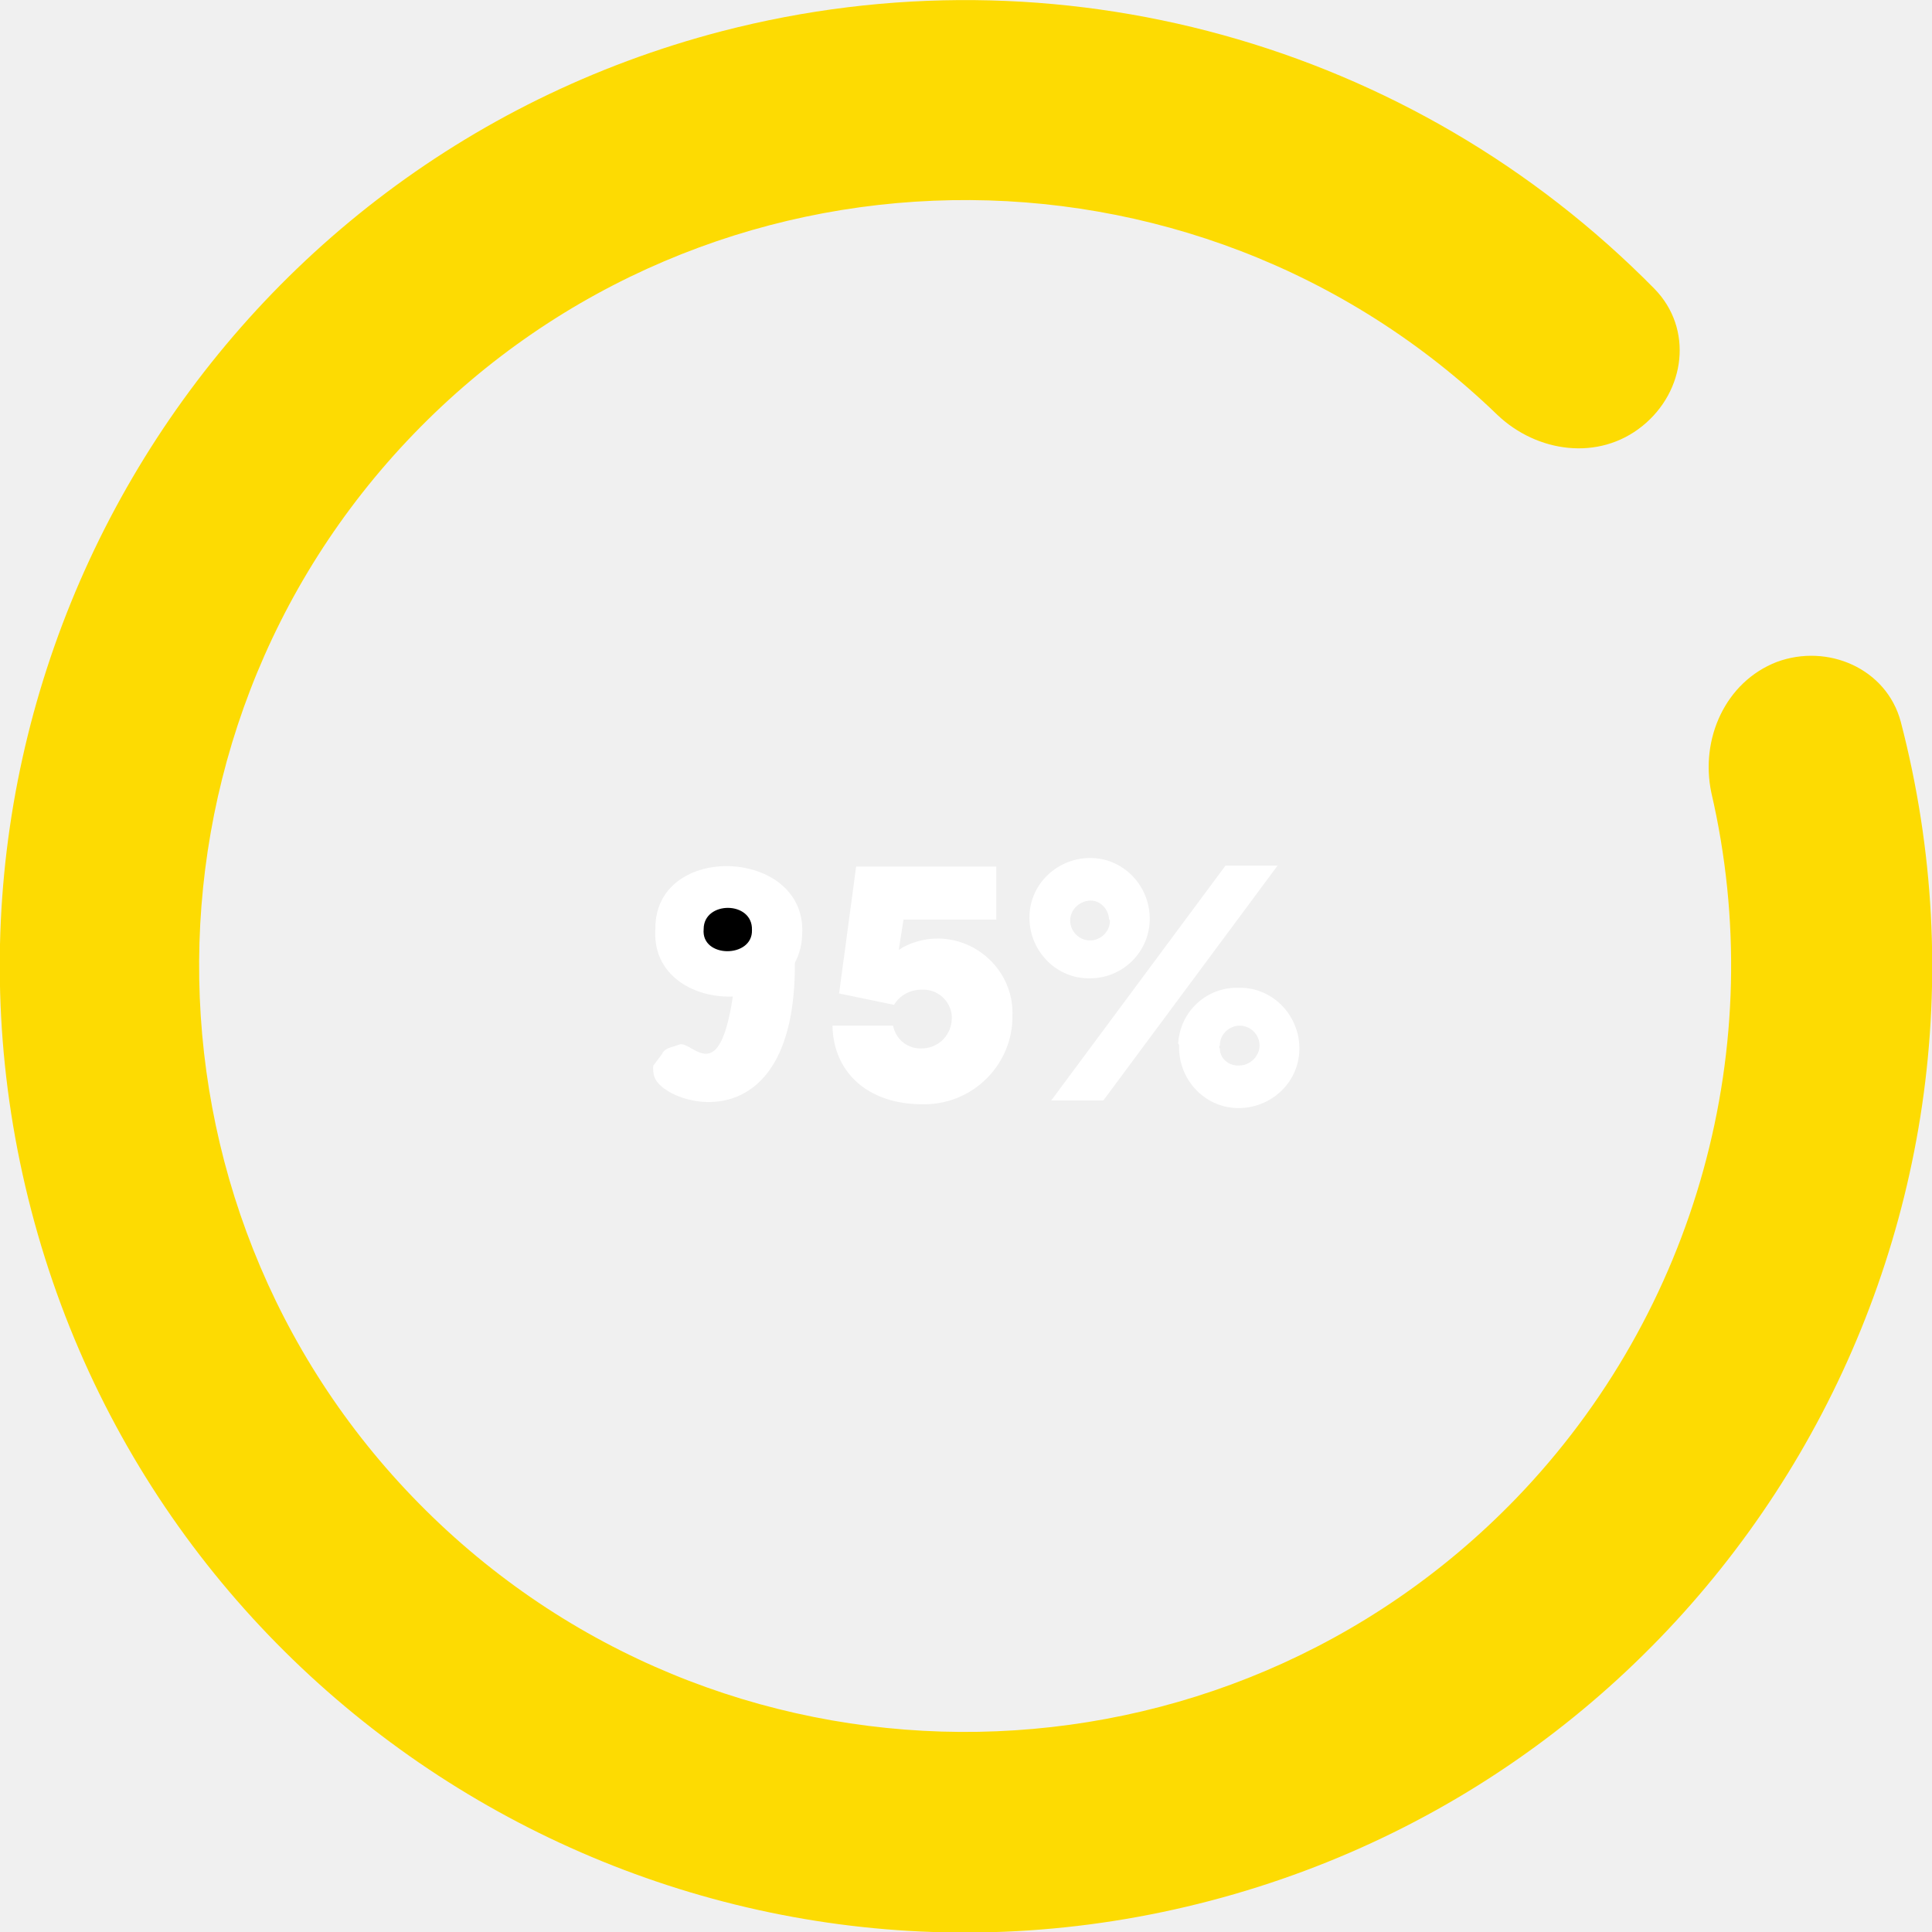
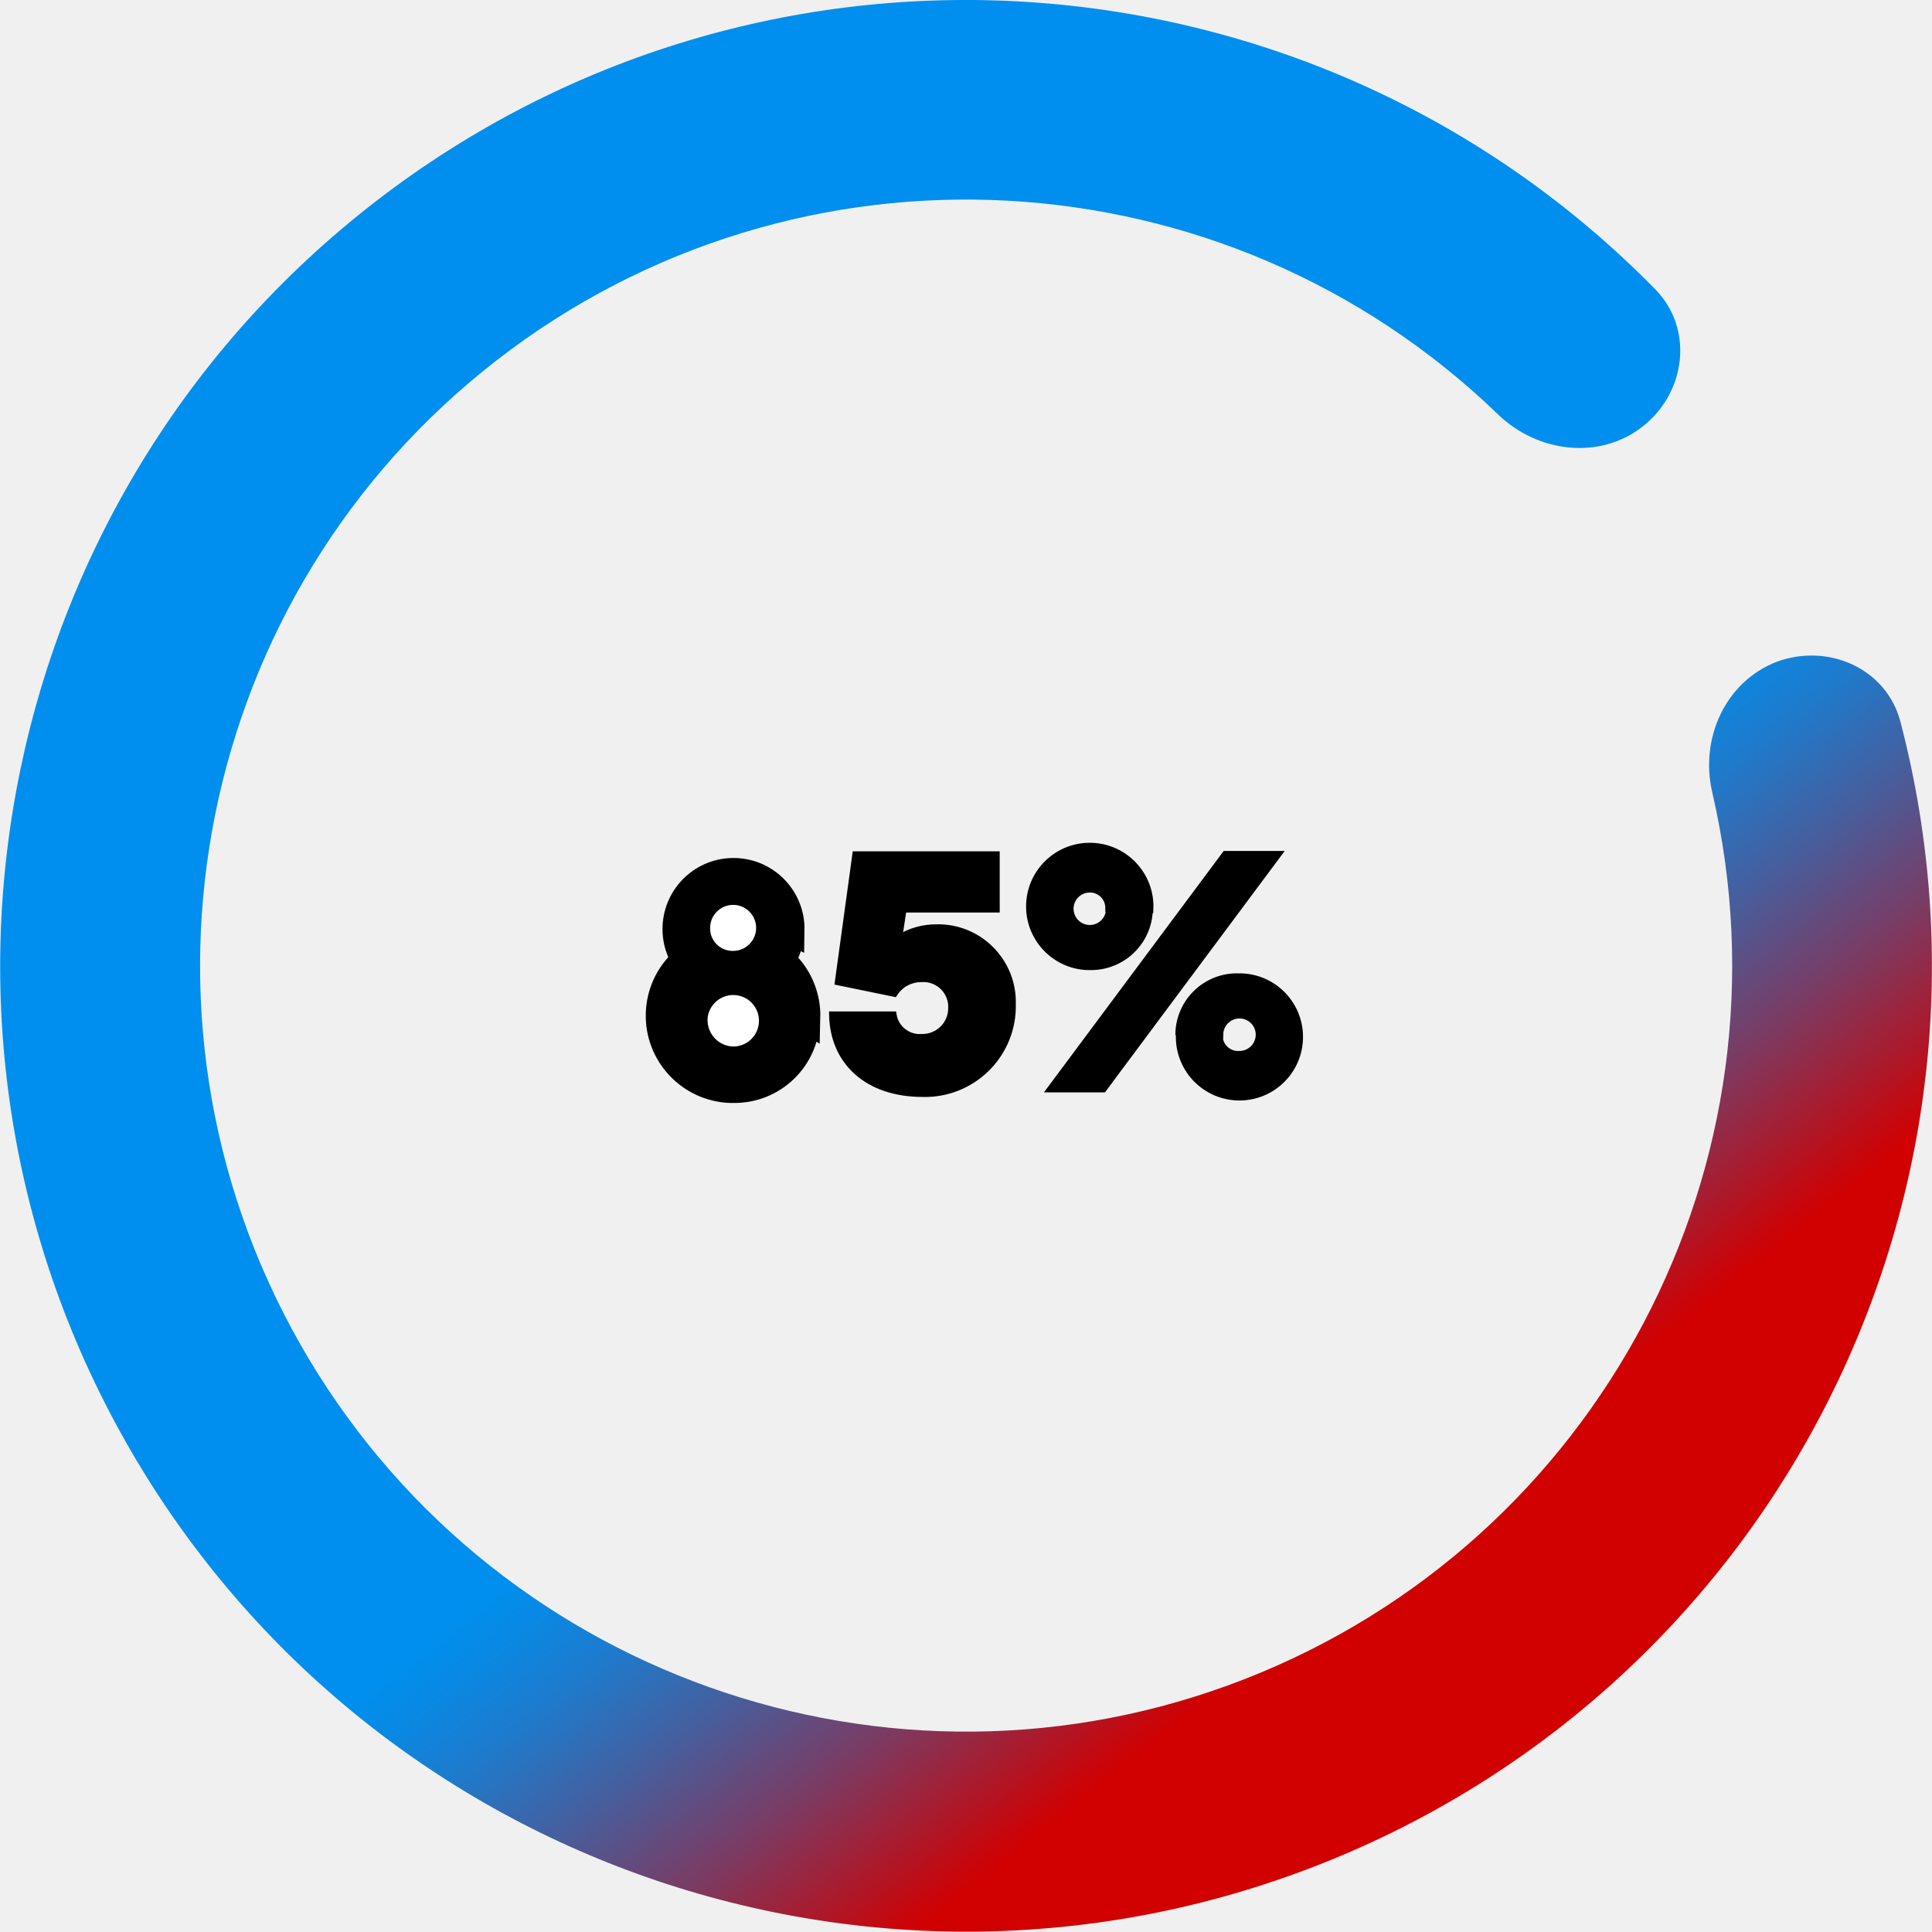
- <svg xmlns="http://www.w3.org/2000/svg" version="1.1" id="Layer_1" x="0px" y="0px" viewBox="0 0 204 204" style="enable-background:new 0 0 204 204;" xml:space="preserve">
-   <style type="text/css">
- 	.st0{fill:#FDDB02;}
- 	.st1{fill:#FFFFFF;}
- </style>
-   <path class="st0" d="M187.6,69.9c5.4-2,11.6,0.7,13.1,6.3c14.2,54.5-18.4,110.2-72.9,124.5S17.5,182.3,3.3,127.8S21.7,17.5,76.2,3.3  c35.4-9.2,72.9,1.2,98.5,27.2c4.1,4.2,3.3,10.8-1.3,14.5s-11.1,2.8-15.3-1.2c-32.1-31-83.4-30.1-114.4,2s-30.1,83.4,2,114.4  s83.4,30.1,114.4-2c19-19.7,26.8-47.8,20.6-74.5C179.5,78,182.2,72,187.6,69.9z" />
-   <path class="st1" d="M94.4,106.1c0.6-1,1.7-1.6,2.9-1.6c1.7-0.1,3.1,1.2,3.2,2.8c0,0.1,0,0.2,0,0.2c0,1.7-1.3,3.1-3,3.2  c0,0-0.1,0-0.1,0c-1.5,0.1-2.8-0.9-3.1-2.4h-6.4c0.1,5,3.8,8.3,9.5,8.3c5.1,0.1,9.3-3.9,9.5-8.9c0-0.1,0-0.3,0-0.4  c0.2-4.3-3.2-8-7.6-8.2c-0.1,0-0.2,0-0.3,0c-1.4,0-2.9,0.4-4.1,1.2l0.5-3.2h9.8v-5.6H90.4l-1.8,13.4L94.4,106.1z M121.4,97.2  c0.1-3.5-2.6-6.5-6.1-6.6c-3.5-0.1-6.5,2.6-6.6,6.1s2.6,6.5,6.1,6.6c0.1,0,0.2,0,0.3,0C118.5,103.3,121.3,100.6,121.4,97.2  C121.4,97.2,121.4,97.2,121.4,97.2L121.4,97.2z M117.2,97.2c0,1.2-1,2.1-2.1,2.1c-1.2,0-2.1-1-2.1-2.1c0-1.1,0.9-2,2-2.1  c1.1-0.1,2,0.8,2.1,1.9C117.1,97,117.1,97.1,117.2,97.2L117.2,97.2z M134.9,91.4h-5.5L111,116.2h5.5L134.9,91.4z M124.5,110.4  c-0.1,3.5,2.6,6.5,6.1,6.6s6.5-2.6,6.6-6.1c0.1-3.5-2.6-6.5-6.1-6.6c-0.1,0-0.2,0-0.3,0c-3.4-0.1-6.2,2.5-6.4,5.9  C124.5,110.3,124.5,110.3,124.5,110.4L124.5,110.4z M128.8,110.4c0-1.2,1-2.1,2.1-2.1c1.2,0,2.1,1,2.1,2.1c0,1.1-1,2.1-2.1,2.1  c-1.1,0.1-2.1-0.7-2.1-1.8C128.7,110.6,128.7,110.5,128.8,110.4L128.8,110.4z" />
-   <g>
-     <path class="st1" d="M69.2,98.1c-0.6,9.1,15.2,9.7,15.5,0.6C85.3,89.5,69.1,88.8,69.2,98.1L69.2,98.1z" />
-     <path d="M74.3,98.1c0-3,5.2-3,5.1,0.1C79.5,101.2,74,101.2,74.3,98.1L74.3,98.1z" />
-     <path class="st1" d="M77.8,101.6c-1.3,14.7-4.6,8.1-6.1,8.7c-0.7,0.3-1.5,0.3-1.8,1l-0.9,1.2c-0.1,0.2,0,1,0.1,1.2   c1,3.2,16.4,7.8,14.7-15.2c0-0.4-0.1-0.4-0.4-0.5h-1.1C81.6,97.8,77.9,100.9,77.8,101.6z" />
-     <path class="st1" d="M70.5,102.5" />
-   </g>
+ <svg xmlns="http://www.w3.org/2000/svg" id="Layer_1" data-name="Layer 1" viewBox="0 0 204.05 204.03">
+   <defs>
+     <style>.cls-1{fill:url(#linear-gradient);}.cls-2,.cls-4,.cls-5{stroke:#000;stroke-miterlimit:10;}.cls-2{stroke-width:0.75px;}.cls-3,.cls-5{fill:#fff;}.cls-4{stroke-width:3px;}.cls-5{stroke-width:2px;}</style>
+     <linearGradient id="linear-gradient" x1="114.43" y1="756.05" x2="149.43" y2="800.05" gradientTransform="translate(0.02 -638.01)" gradientUnits="userSpaceOnUse">
+       <stop offset="0" stop-color="#008fee" />
+       <stop offset="0.09" stop-color="#0889e4" />
+       <stop offset="0.24" stop-color="#1f7acb" />
+       <stop offset="0.43" stop-color="#4460a0" />
+       <stop offset="0.66" stop-color="#783d66" />
+       <stop offset="0.91" stop-color="#b9101c" />
+       <stop offset="1" stop-color="#d10001" />
+     </linearGradient>
+   </defs>
+   <path class="cls-1" d="M187.66,69.89c5.45-2,11.59.71,13.06,6.35a102,102,0,1,1-25.91-45.7c4.08,4.15,3.29,10.83-1.26,14.46s-11.15,2.82-15.33-1.23a80.9,80.9,0,1,0,22.62,39.91C179.52,78,182.21,72,187.66,69.89Z" transform="translate(0 0)" />
+   <path class="cls-2" d="M94.44,104.9a3.41,3.41,0,0,1,2.91-1.55,3,3,0,0,1,3.17,2.82h0v.24a3.1,3.1,0,0,1-3,3.17h-.14a2.86,2.86,0,0,1-3.06-2.38H87.94c.11,5,3.78,8.28,9.5,8.28a9.22,9.22,0,0,0,9.47-8.94v-.45A7.84,7.84,0,0,0,99.36,98H99a7.34,7.34,0,0,0-4.1,1.15L95.38,96h9.83V90.29H90.39l-1.84,13.4Zm27-8.89a6.35,6.35,0,1,0-6.62,6.07h.28a6.15,6.15,0,0,0,6.28-6V96Zm-4.25,0A2.09,2.09,0,1,1,115,93.89a2,2,0,0,1,2.11,1.88V96Zm17.75-5.76h-5.51L111,115h5.51Zm-10.37,19a6.34,6.34,0,1,0,6.6-6.07h-.27a6.13,6.13,0,0,0-6.38,5.81v.2Zm4.25,0a2.09,2.09,0,1,1,2.08,2.12,2,2,0,0,1-2.14-1.85h0a1.41,1.41,0,0,1,0-.29Z" transform="translate(0 0)" />
+   <circle class="cls-3" cx="76.28" cy="97.5" r="2.66" />
+   <path class="cls-4" d="M83.47,98.22a6,6,0,1,0-6.3,5.89h.26a5.91,5.91,0,0,0,6-5.82V98.2Z" transform="translate(0 0)" />
+   <path class="cls-4" d="M85.14,107.47a7.72,7.72,0,1,0-8,7.52h.33a7.54,7.54,0,0,0,7.64-7.43v-.11Z" transform="translate(0 0)" />
+   <path class="cls-5" d="M73.73,107.53a3.72,3.72,0,1,1,3.77,4h0a3.78,3.78,0,0,1-3.77-3.81v-.23Z" transform="translate(0 0)" />
+   <path class="cls-5" d="M74,98a3.43,3.43,0,1,1,3.49,3.43h0A3.38,3.38,0,0,1,74,98.21V98Z" transform="translate(0 0)" />
</svg>
